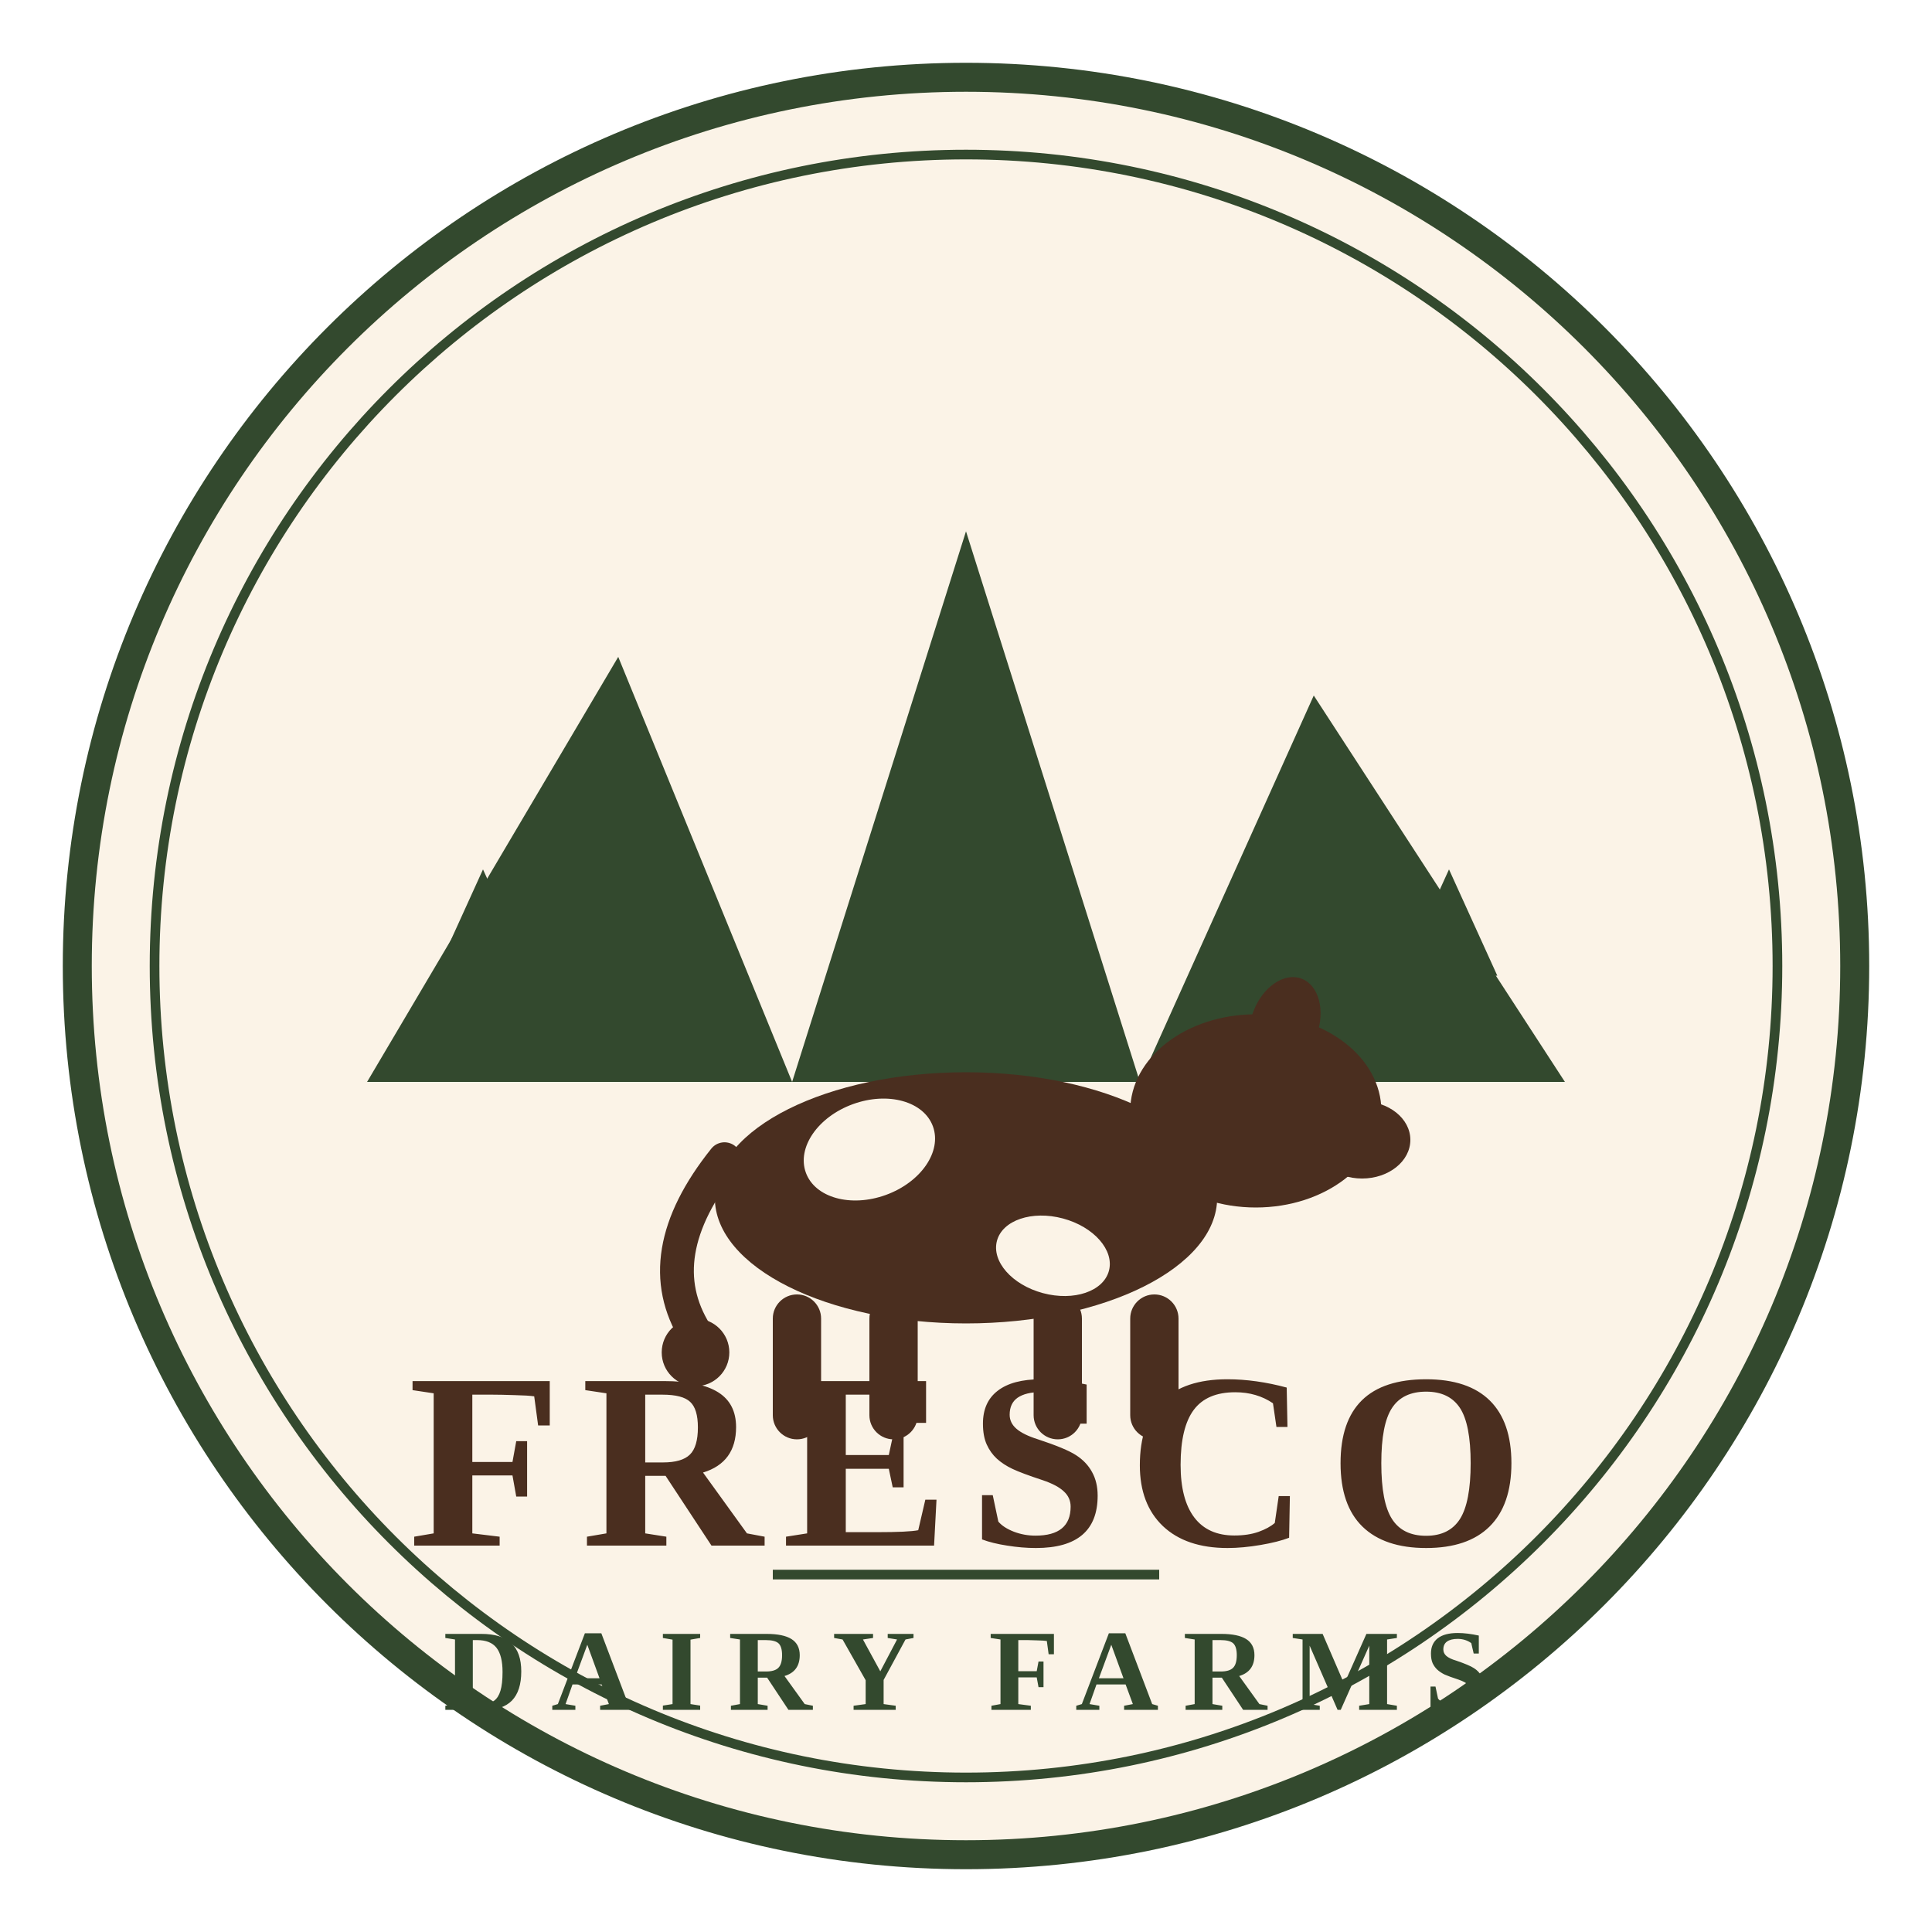
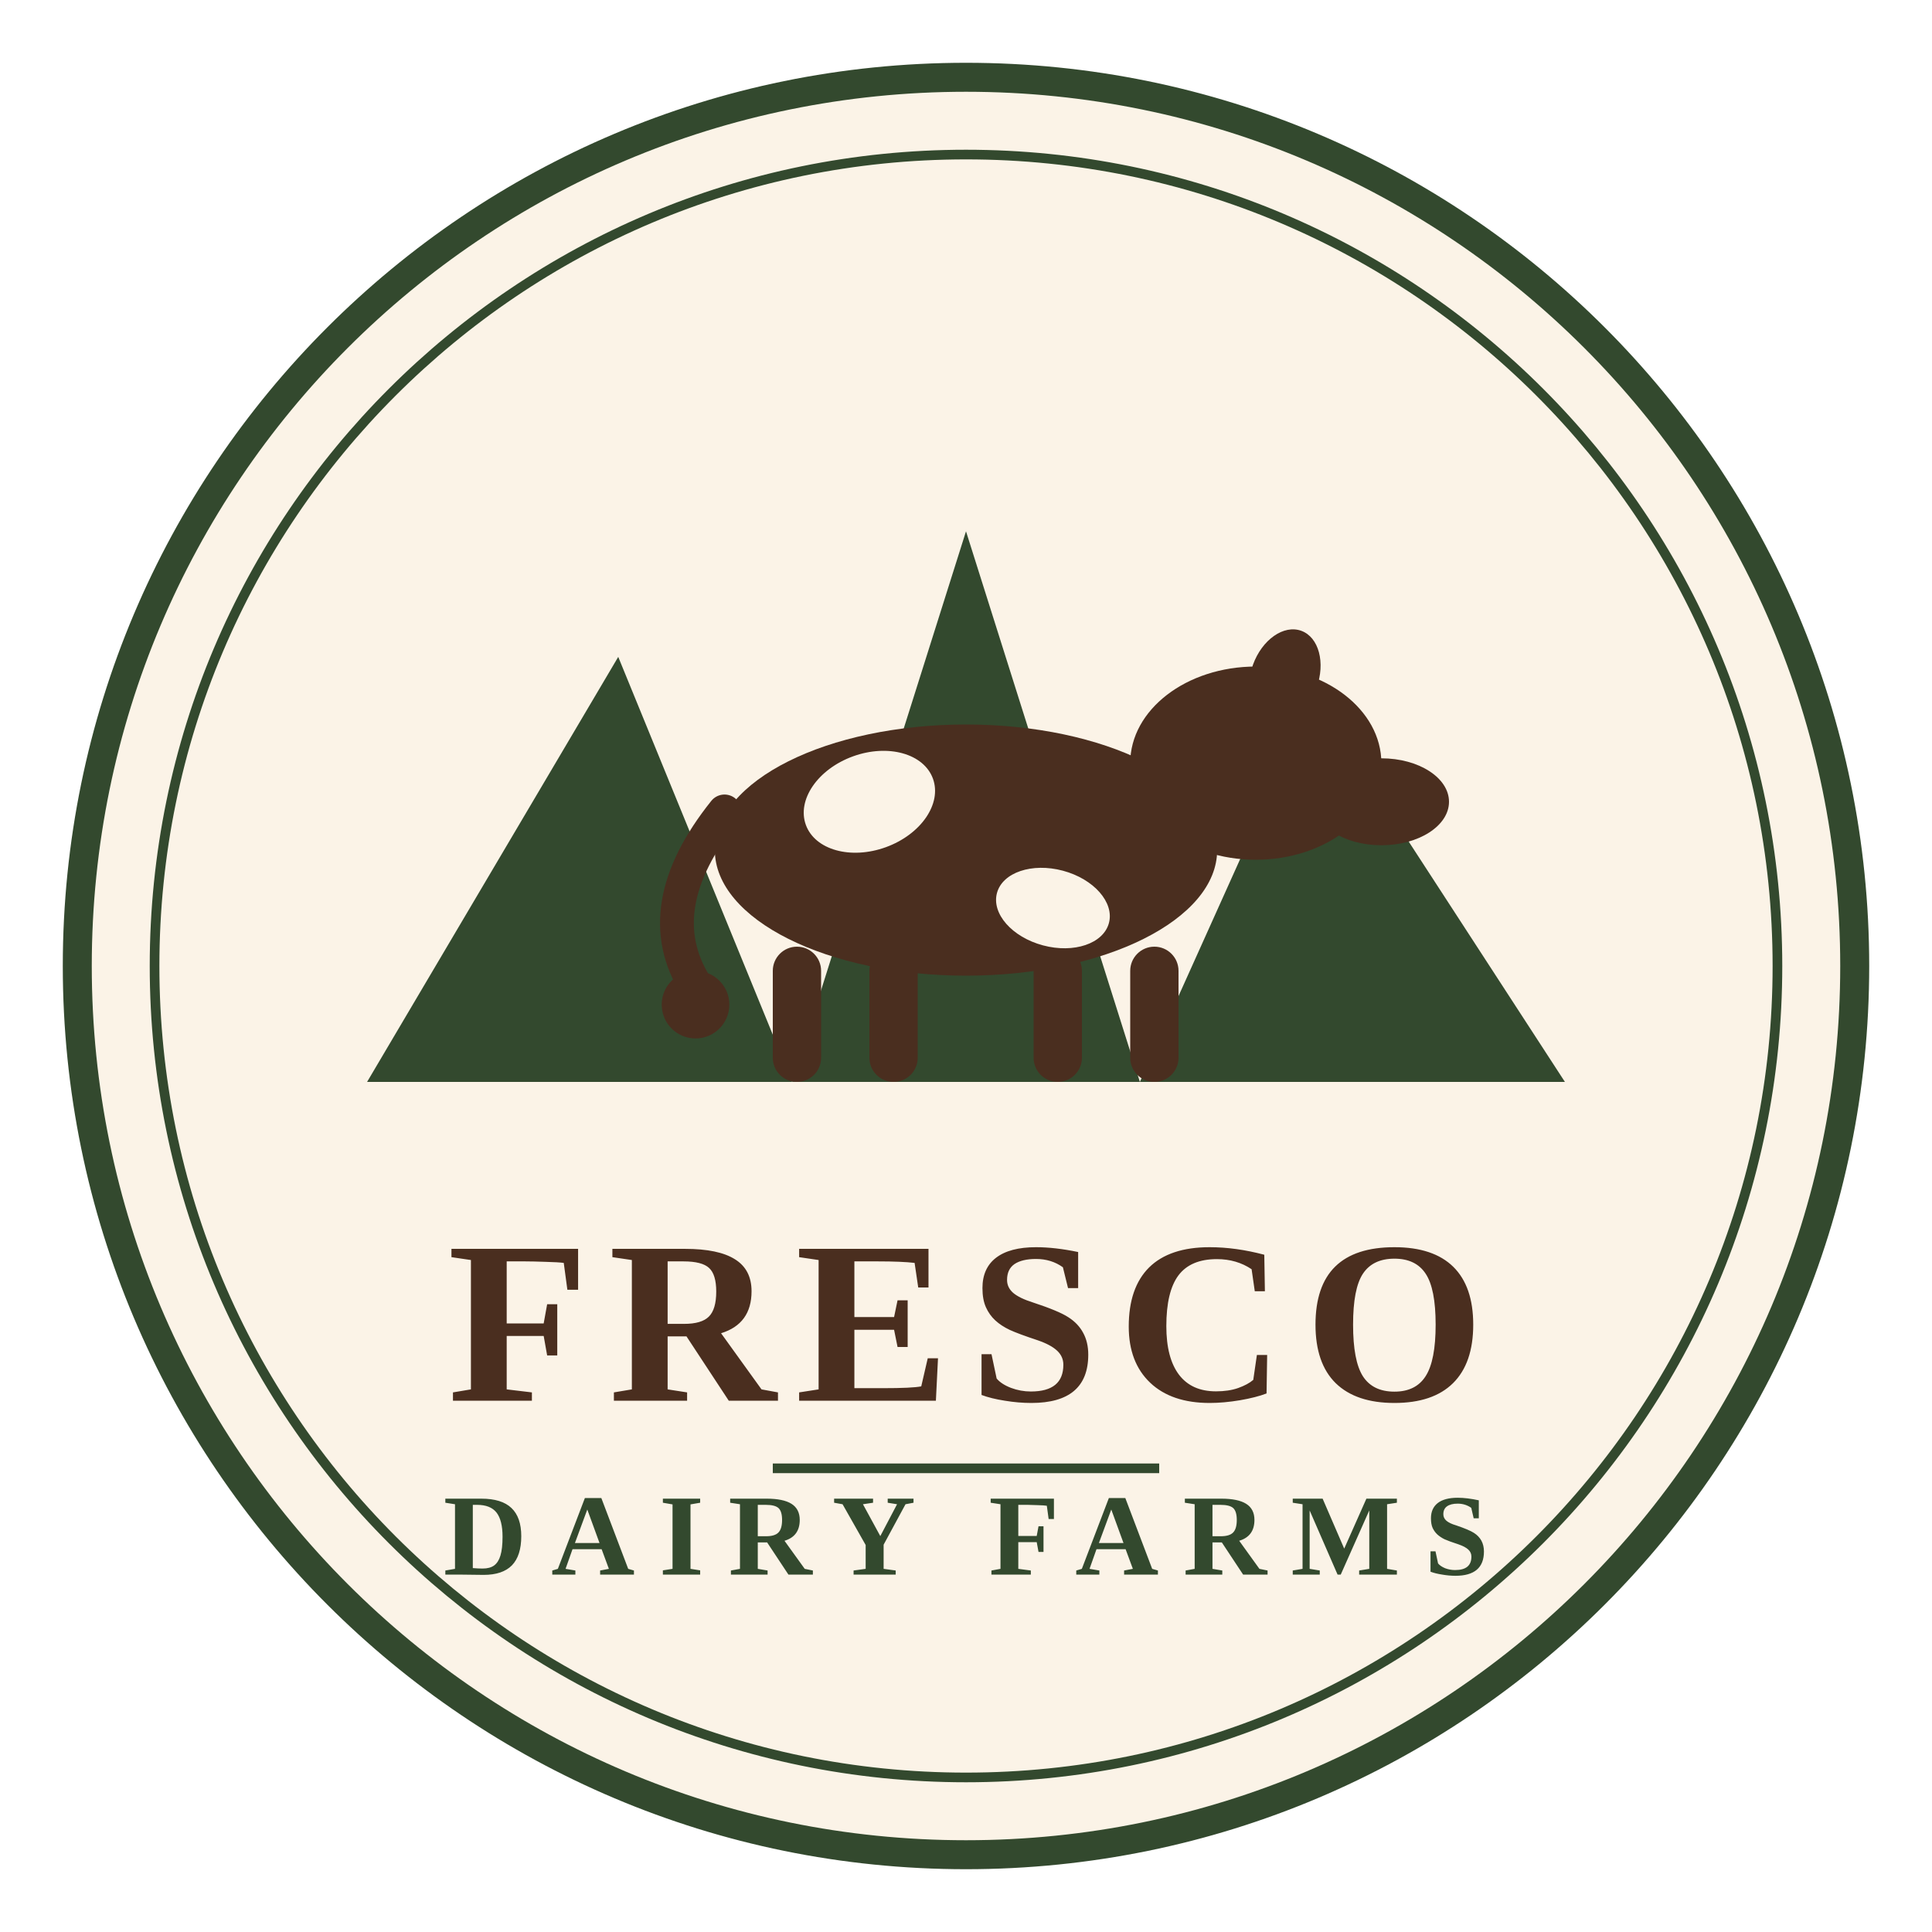
<svg xmlns="http://www.w3.org/2000/svg" viewBox="0 0 200 200" role="img" aria-label="Fresco Dairy Farms emblem">
  <circle cx="100" cy="100" r="92" fill="#fbf3e7" stroke="#33492e" stroke-width="3" />
  <circle cx="100" cy="100" r="84" fill="none" stroke="#33492e" stroke-width="1" />
  <path d="M38,112 L64,68 L82,112 L100,55 L118,112 L136,72 L162,112 Z" fill="#33492e" />
-   <g fill="#33492e">
-     <path d="M42,112 L50,95 L58,112 Z" />
-     <path d="M45,101 L50,90 L55,101 Z" />
-     <path d="M142,112 L150,95 L158,112 Z" />
-     <path d="M145,101 L150,90 L155,101 Z" />
+   <g>
+     <path d="M75,84 Q67,94 72,102" fill="none" stroke="#4a2e1f" stroke-width="3.5" stroke-linecap="round" />
+     <circle cx="72" cy="104" r="3.5" fill="#4a2e1f" />
+     <rect x="80" y="98" width="5" height="14" rx="2.5" fill="#4a2e1f" />
+     <rect x="90" y="98" width="5" height="14" rx="2.5" fill="#4a2e1f" />
+     <rect x="107" y="98" width="5" height="14" rx="2.5" fill="#4a2e1f" />
+     <rect x="117" y="98" width="5" height="14" rx="2.5" fill="#4a2e1f" />
+     <ellipse cx="100" cy="88" rx="26" ry="13" fill="#4a2e1f" />
+     <ellipse cx="130" cy="79" rx="13" ry="10" fill="#4a2e1f" />
+     <ellipse cx="143" cy="83" rx="7" ry="4.5" fill="#4a2e1f" />
+     <ellipse cx="133" cy="70" rx="3.5" ry="5" transform="rotate(20 133 70)" fill="#4a2e1f" />
+     <ellipse cx="90" cy="83" rx="7" ry="5" transform="rotate(-20 90 83)" fill="#fbf3e7" />
+     <ellipse cx="109" cy="94" rx="6" ry="4" transform="rotate(15 109 94)" fill="#fbf3e7" />
  </g>
-   <g>
-     <path d="M75,120 Q67,130 72,138" fill="none" stroke="#4a2e1f" stroke-width="3.5" stroke-linecap="round" />
-     <circle cx="72" cy="140" r="3.5" fill="#4a2e1f" />
-     <rect x="80" y="134" width="5" height="15" rx="2.5" fill="#4a2e1f" />
-     <rect x="90" y="134" width="5" height="15" rx="2.5" fill="#4a2e1f" />
-     <rect x="107" y="134" width="5" height="15" rx="2.5" fill="#4a2e1f" />
-     <rect x="117" y="134" width="5" height="15" rx="2.5" fill="#4a2e1f" />
-     <ellipse cx="100" cy="124" rx="26" ry="13" fill="#4a2e1f" />
-     <ellipse cx="130" cy="115" rx="13" ry="10" fill="#4a2e1f" />
-     <ellipse cx="141" cy="118" rx="5" ry="4" fill="#4a2e1f" />
-     <ellipse cx="133" cy="106" rx="3.5" ry="5" transform="rotate(20 133 106)" fill="#4a2e1f" />
-     <ellipse cx="90" cy="119" rx="7" ry="5" transform="rotate(-20 90 119)" fill="#fbf3e7" />
-     <ellipse cx="109" cy="130" rx="6" ry="4" transform="rotate(15 109 130)" fill="#fbf3e7" />
-   </g>
-   <line x1="80" y1="163" x2="120" y2="163" stroke="#33492e" stroke-width="1" />
-   <text x="100" y="160" text-anchor="middle" font-family="Georgia, 'Times New Roman', serif" font-weight="700" font-size="26" letter-spacing="2" fill="#4a2e1f">FRESCO</text>
-   <text x="100" y="177" text-anchor="middle" font-family="Georgia, 'Times New Roman', serif" font-weight="600" font-size="12" letter-spacing="2.5" fill="#33492e">DAIRY FARMS</text>
+   <line x1="80" y1="152" x2="120" y2="152" stroke="#33492e" stroke-width="1" />
+   <text x="100" y="145" text-anchor="middle" font-family="Georgia, 'Times New Roman', serif" font-weight="700" font-size="24" letter-spacing="2" fill="#4a2e1f">FRESCO</text>
+   <text x="100" y="163" text-anchor="middle" font-family="Georgia, 'Times New Roman', serif" font-weight="600" font-size="12" letter-spacing="2.5" fill="#33492e">DAIRY FARMS</text>
</svg>
